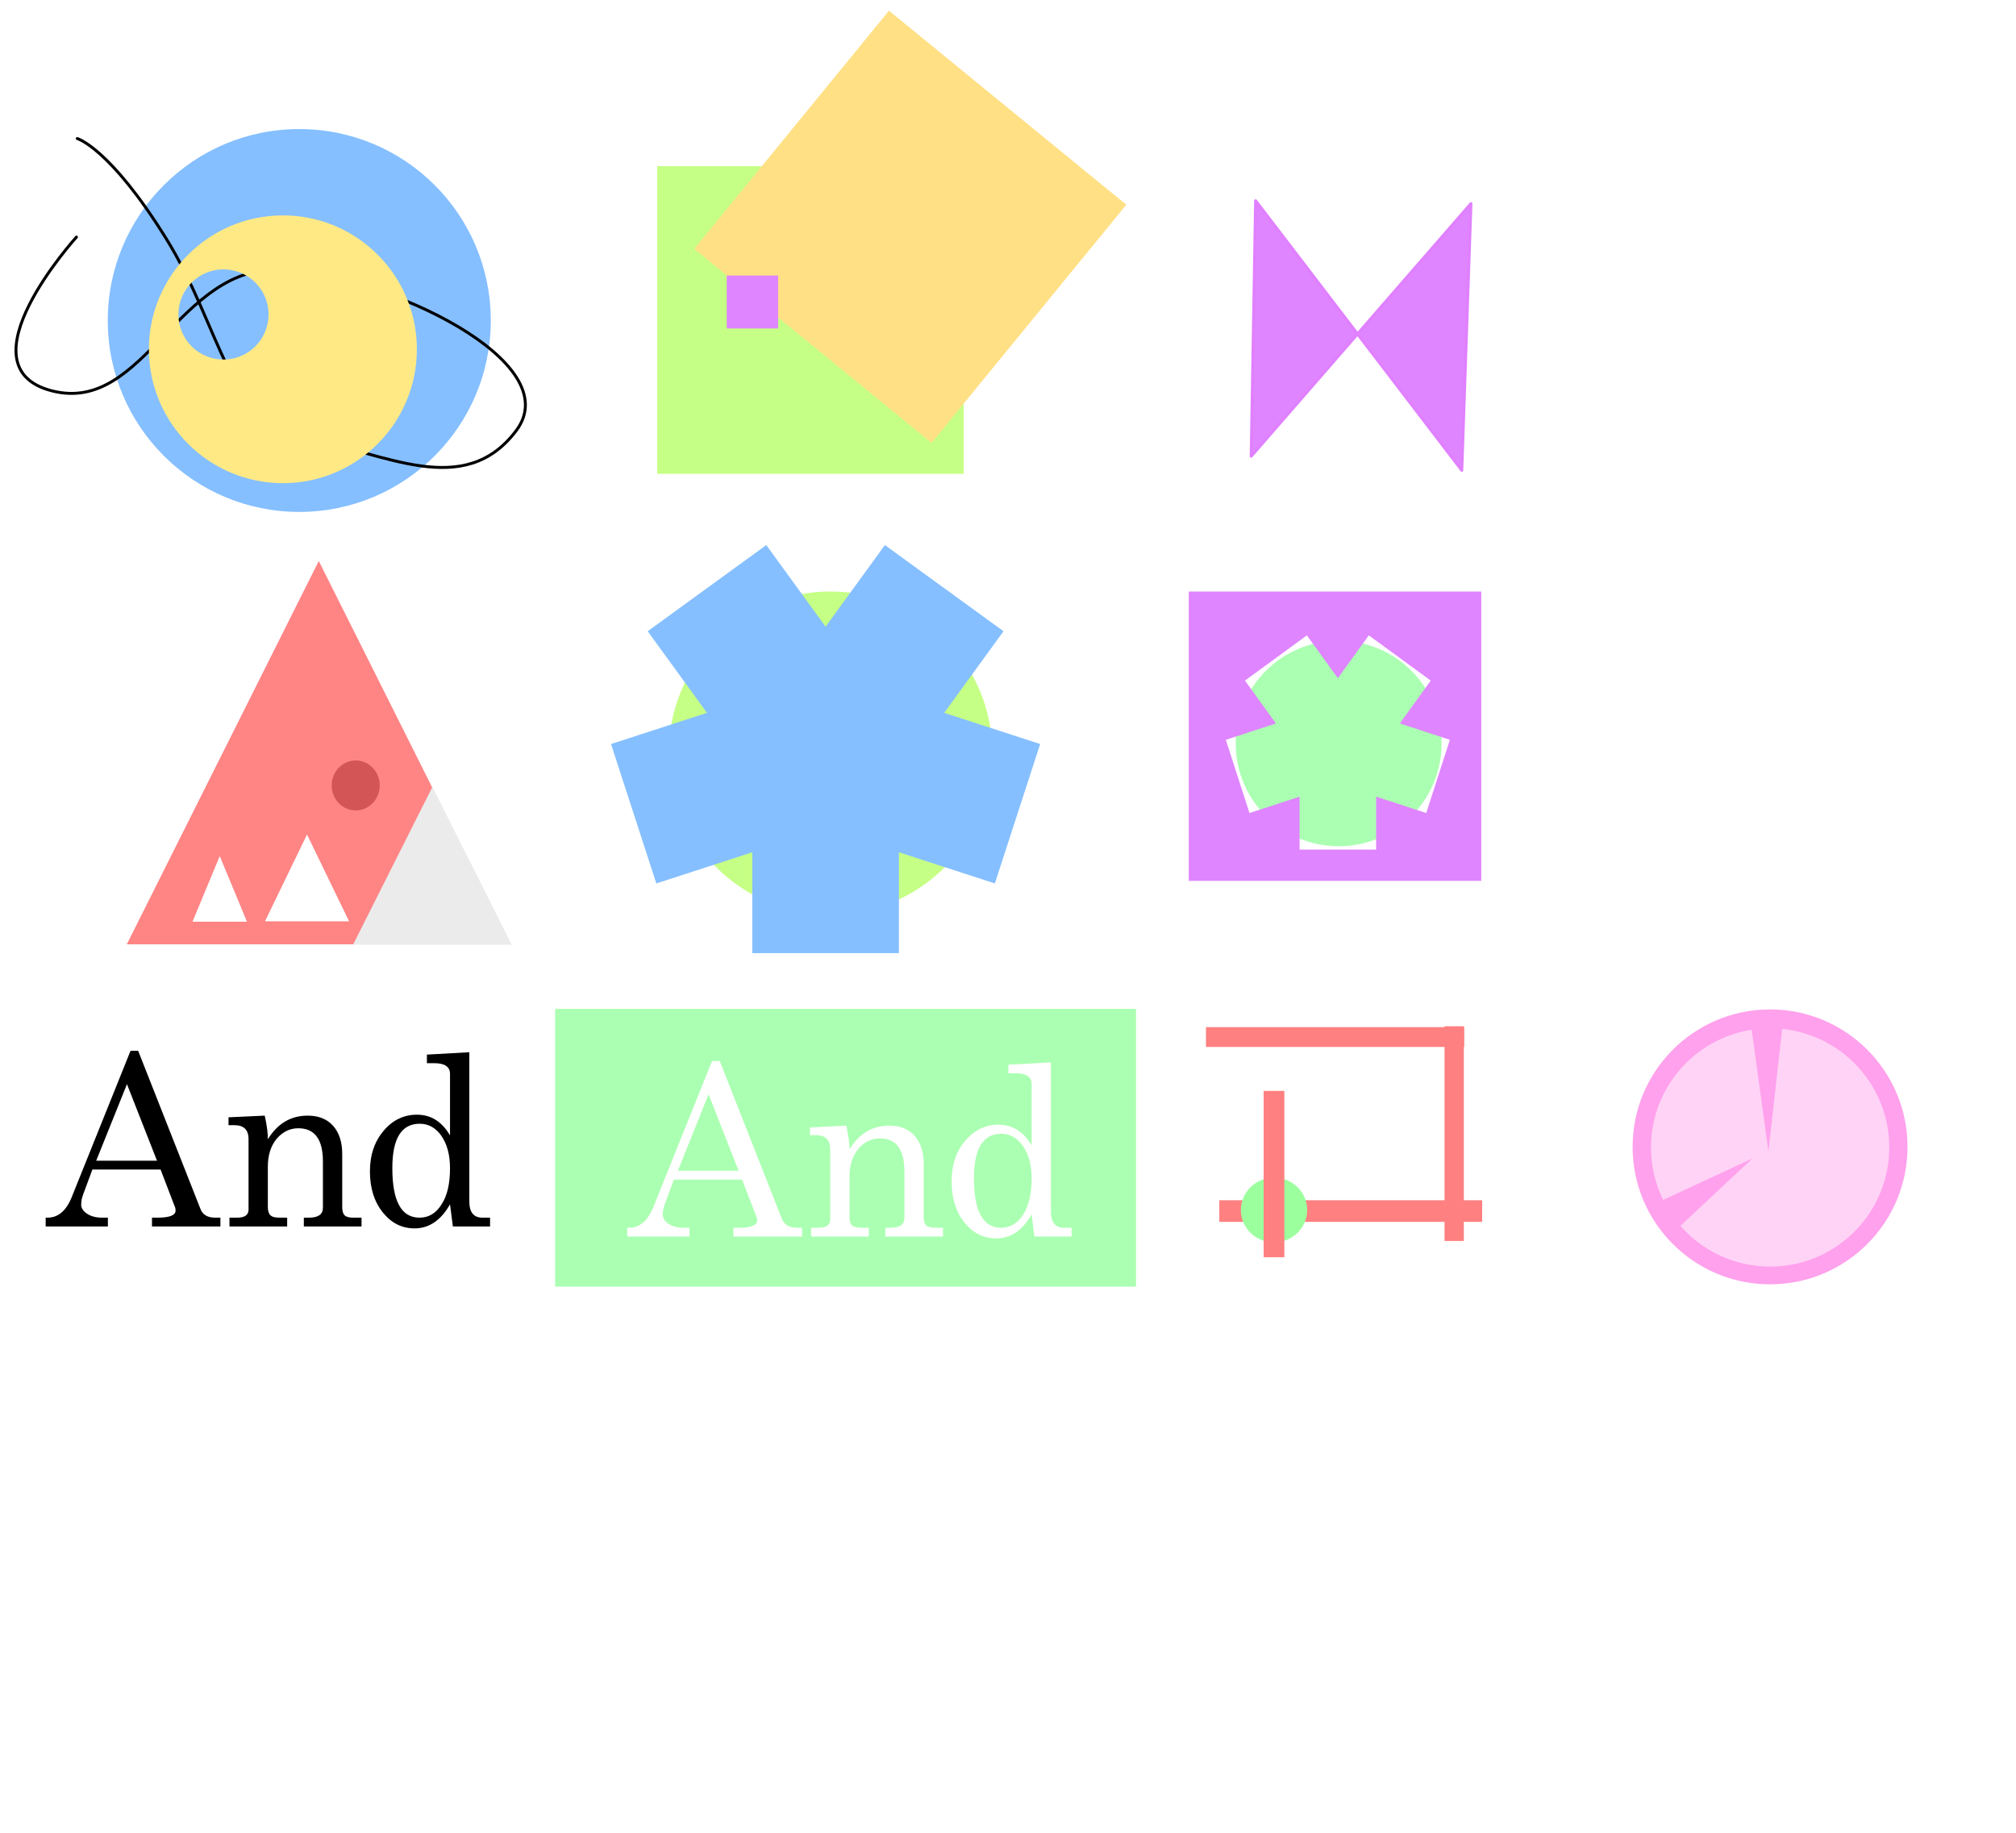
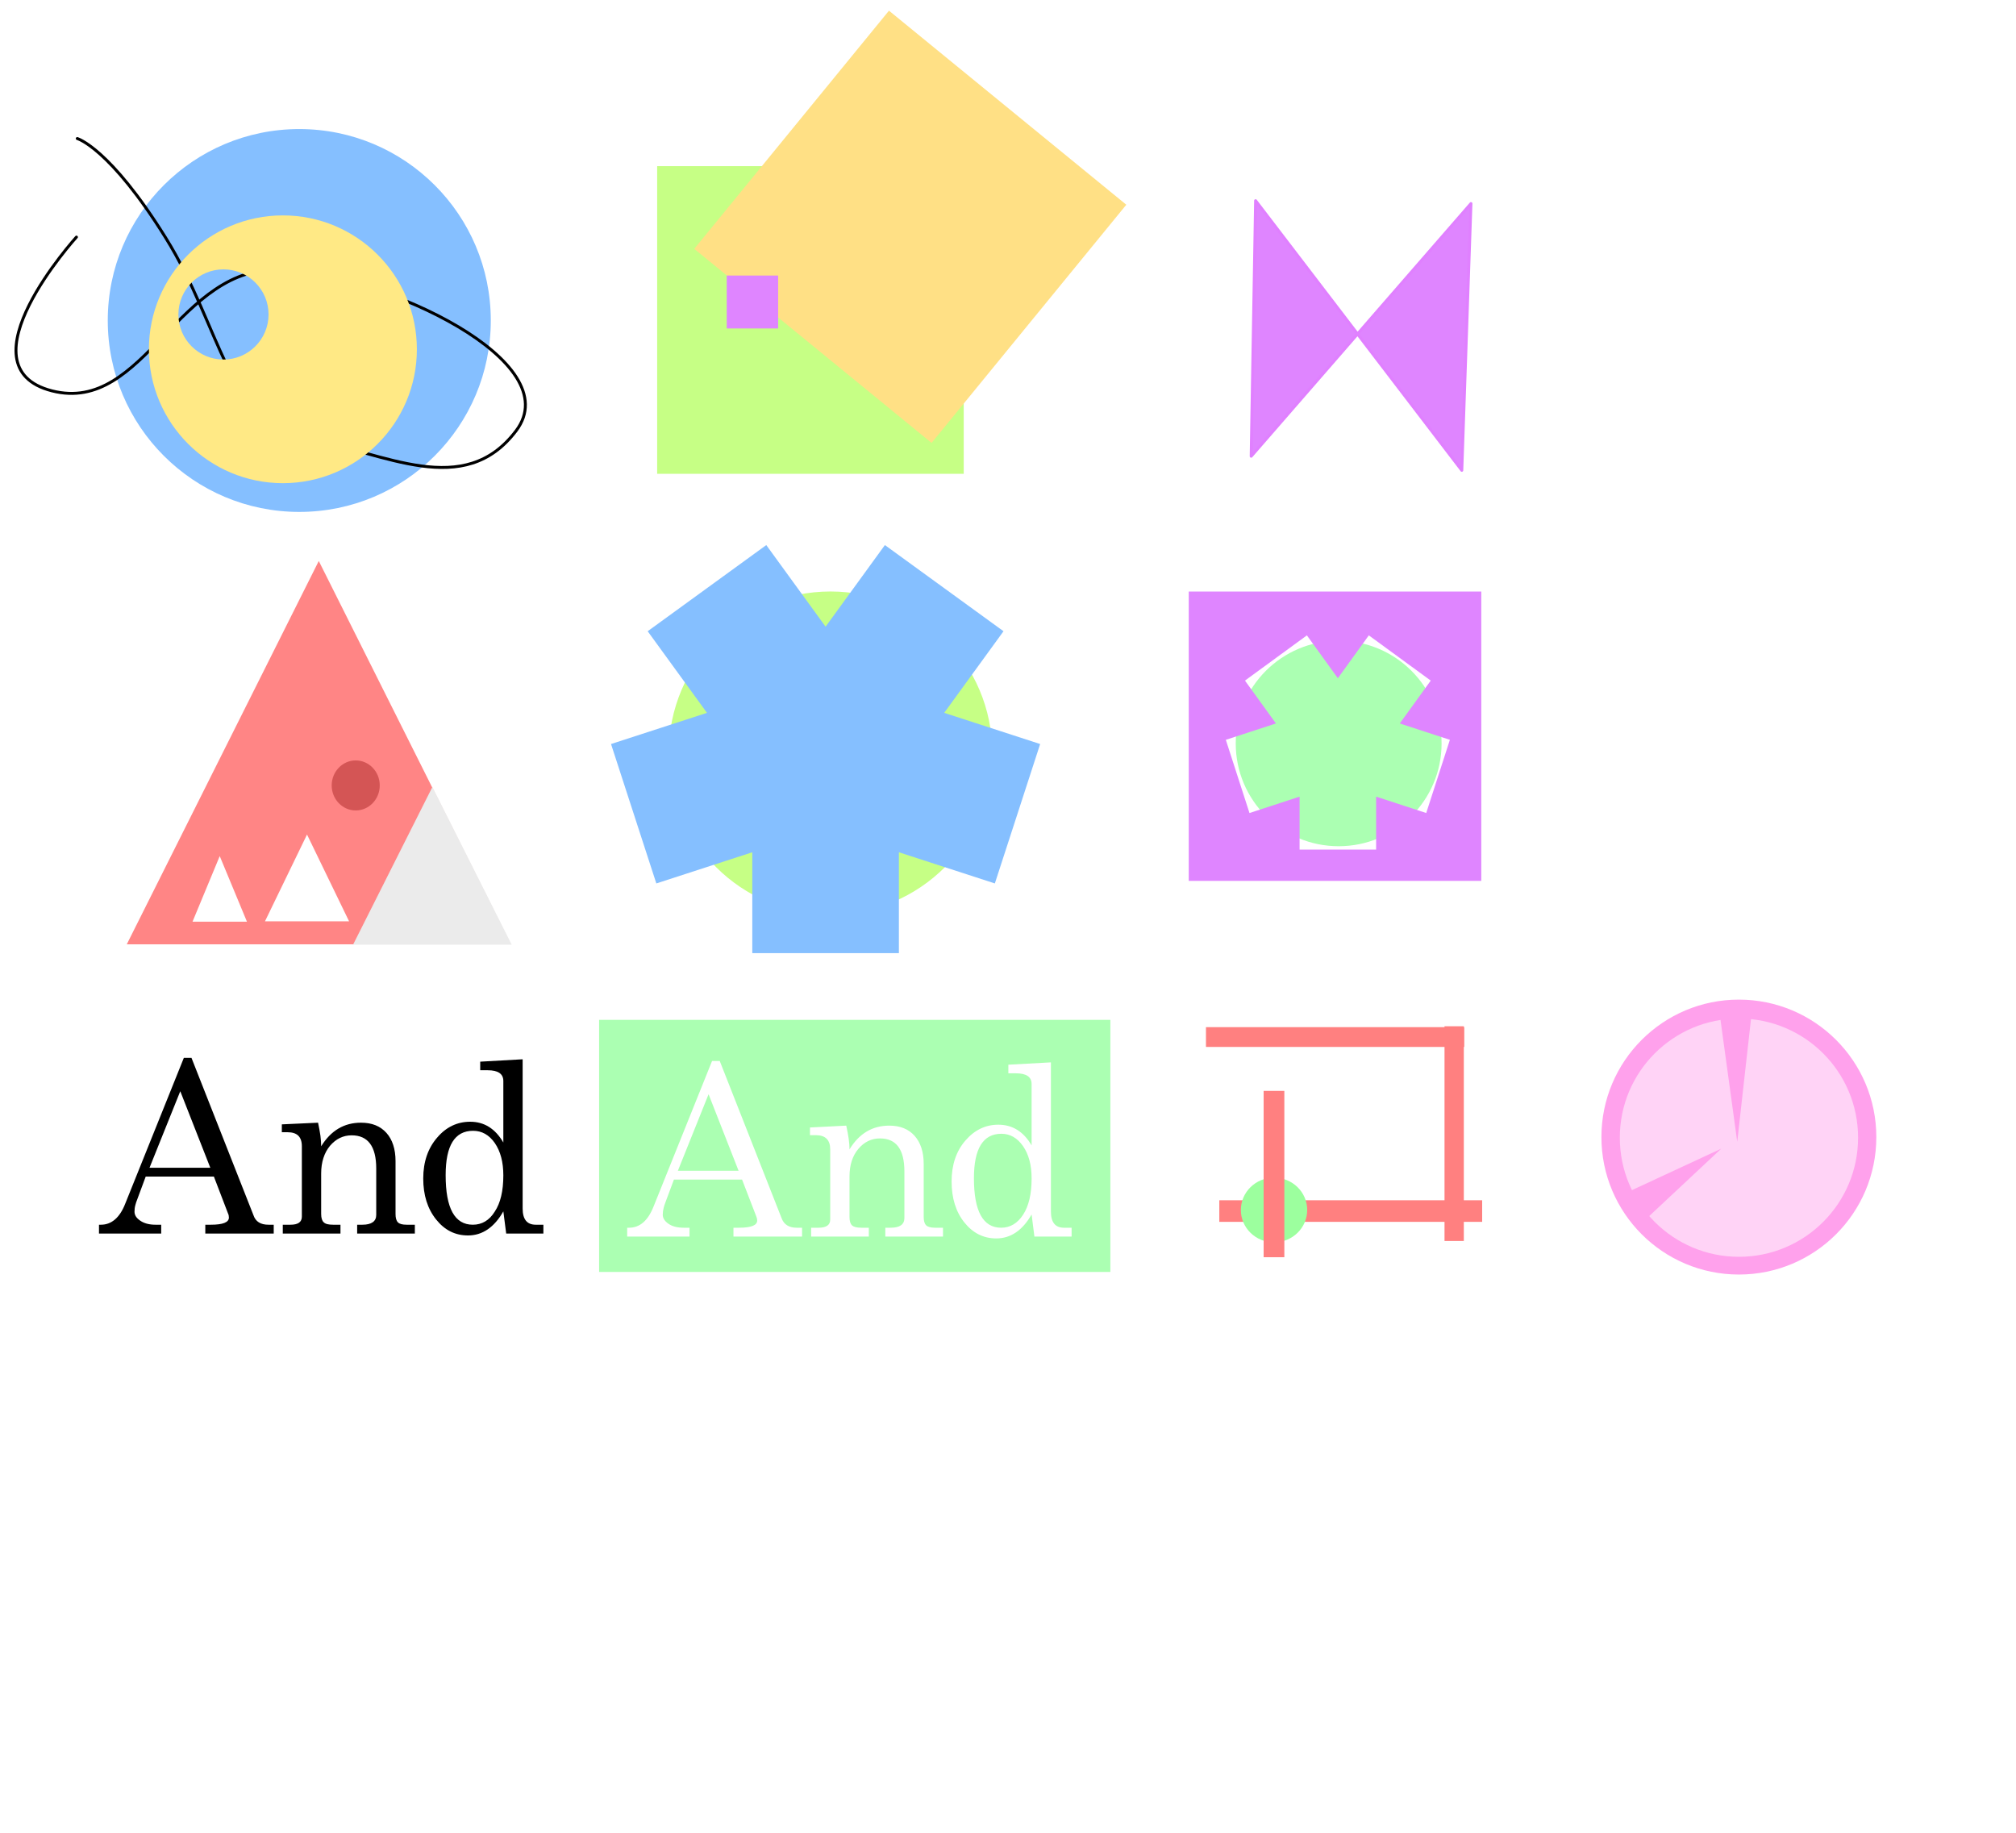
<svg xmlns="http://www.w3.org/2000/svg" width="100%" height="100%" viewBox="0 0 550 500" version="1.1" xml:space="preserve" style="fill-rule:evenodd;clip-rule:evenodd;stroke-linecap:round;stroke-linejoin:round;stroke-miterlimit:1.5;">
  <g transform="matrix(1,0,0,1,-93.7947,9.53435)">
    <g transform="matrix(0.800494,0,0,0.800494,78.2264,-34.1686)">
      <path d="M128.09,221.956L193.525,352.6L62.655,352.6L128.09,221.956ZM94.336,322.537L103.61,344.88L85.063,344.88L94.336,322.537ZM124.085,315.187L138.419,344.764L109.751,344.764L124.085,315.187Z" style="fill:rgb(255,133,133);" />
    </g>
    <g transform="matrix(0.800494,0,0,0.800494,81.6156,-27.9824)">
      <path d="M162.575,291.254L189.612,345.001L135.537,345.001L162.575,291.254Z" style="fill:rgb(235,235,235);" />
    </g>
    <g transform="matrix(0.800494,0,0,0.800494,88.312,-25.3315)">
      <ellipse cx="128.083" cy="287.412" rx="8.189" ry="8.523" style="fill:rgb(212,85,85);" />
    </g>
  </g>
  <g transform="matrix(0.800494,0,0,0.800494,-86.8539,-39.3268)">
    <ellipse cx="391.552" cy="305.749" rx="55.133" ry="55.042" style="fill:rgb(198,255,133);" />
  </g>
  <g transform="matrix(0.800494,0,0,0.800494,-141.915,-40.3461)">
    <path d="M478.867,236.162L519.291,265.527L499.079,293.341L531.782,303.966L516.342,351.479L483.638,340.854L483.638,375.235L433.672,375.235L433.672,340.854L400.969,351.479L385.528,303.966L418.232,293.341L398.02,265.527L438.443,236.162L458.655,263.977L478.867,236.162Z" style="fill:rgb(133,191,255);" />
  </g>
  <g transform="matrix(0.800494,0,0,0.800494,-118.362,-16.2064)">
    <ellipse cx="249.859" cy="129.469" rx="65.269" ry="65.239" style="fill:rgb(133,191,255);" />
  </g>
  <g transform="matrix(0.800494,0,0,0.800494,-89.3103,-10.8237)">
    <path d="M137.619,94.318C137.619,94.318 97.46,138.61 129.275,146.727C161.091,154.843 172.117,103.29 207.828,105.458C243.539,107.625 305.238,136.747 287.492,160.297C269.745,183.847 242.828,167.951 215.93,162.859C189.033,157.767 187.121,125.211 168.022,94.539C148.923,63.867 137.904,60.739 137.904,60.739" style="fill:none;stroke:black;stroke-width:1px;" />
  </g>
  <g transform="matrix(0.800494,0,0,0.800494,-15.5683,-24.6342)">
    <path d="M115.86,104.18C141.063,104.18 161.524,124.626 161.524,149.809C161.524,174.993 141.063,195.439 115.86,195.439C90.658,195.439 70.196,174.993 70.196,149.809C70.196,124.626 90.658,104.18 115.86,104.18ZM95.611,122.575C104.089,122.575 110.973,129.46 110.973,137.94C110.973,146.421 104.089,153.306 95.611,153.306C87.133,153.306 80.249,146.421 80.249,137.94C80.249,129.46 87.133,122.575 95.611,122.575Z" style="fill:rgb(255,233,133);" />
  </g>
  <g transform="matrix(0.800494,0,0,0.800494,-88.7491,-9.71219)">
    <rect x="334.835" y="68.755" width="104.482" height="104.85" style="fill:rgb(198,255,133);" />
  </g>
  <g transform="matrix(0.619715,0.506699,-0.506699,0.619715,69.8644,-209.358)">
    <rect x="334.835" y="68.755" width="104.482" height="104.85" style="fill:rgb(255,224,133);" />
  </g>
  <g transform="matrix(1,0,0,1,-93.7947,9.53435)">
    <g transform="matrix(0.800494,0,0,0.800494,3.14426,-26.5364)">
      <path d="M541.167,89.631L611.438,181.526L614.561,90.616L539.659,176.723L541.167,89.631Z" style="fill:rgb(223,133,255);stroke:rgb(224,128,255);stroke-width:1px;" />
    </g>
-     <g transform="matrix(0.761552,0,0,0.800281,281.897,-36.2891)">
+     <g transform="matrix(0.761552,0,0,0.800281,273.39,-38.9595)">
      <ellipse cx="387.104" cy="424.39" rx="49.242" ry="46.859" style="fill:rgb(255,161,236);" />
    </g>
-     <g transform="matrix(0.660012,0,0,0.693577,321.224,9.15732)">
+     <g transform="matrix(0.660012,0,0,0.693577,312.717,6.48687)">
      <ellipse cx="387.104" cy="424.39" rx="49.242" ry="46.859" style="fill:rgb(255,211,246);" />
    </g>
-     <g transform="matrix(1,0,0,0.687915,93.6775,80.4976)">
+     <g transform="matrix(1,0,0,0.687915,85.1702,77.8272)">
      <path d="M477.456,271.637L482.573,325.836L486.794,271.101L477.456,271.637Z" style="fill:rgb(255,161,236);" />
    </g>
-     <g transform="matrix(-0.546062,-0.837745,0.448814,-0.292548,689.161,806.101)">
+     <g transform="matrix(-0.546062,-0.837745,0.448814,-0.292548,680.654,803.431)">
      <path d="M477.456,271.637L482.573,325.836L486.794,271.101L477.456,271.637Z" style="fill:rgb(255,161,236);" />
    </g>
  </g>
  <g transform="matrix(0.800494,0,0,0.800494,-98.7301,-14.5029)">
    <rect x="371.018" y="112.027" width="17.515" height="18.031" style="fill:rgb(223,133,255);" />
  </g>
  <g transform="matrix(0.731415,0,0,0.748008,-48.8888,-0.750664)">
    <ellipse cx="566.16" cy="272.155" rx="38.39" ry="37.478" style="fill:rgb(171,255,178);" />
  </g>
  <g transform="matrix(0.800494,0,0,0.800494,-90.6504,-17.002)">
    <path d="M618.085,222.827L518.382,222.827L518.382,321.449L618.085,321.449L618.085,222.827ZM579.752,237.773L600.858,253.19L590.305,267.794L607.38,273.372L599.318,298.318L582.243,292.74L582.243,310.791L556.155,310.791L556.155,292.74L539.08,298.318L531.018,273.372L548.093,267.794L537.54,253.19L558.646,237.773L569.199,252.376L579.752,237.773Z" style="fill:rgb(223,133,255);" />
  </g>
  <g transform="matrix(2.70808,0,0,2.70808,-307.576,-624.895)">
-     <g transform="matrix(24.0148,0,0,24.0148,117.89,354.307)">
+     <g transform="matrix(24.0148,0,0,24.0148,123.261,355.018)">
      <path d="M0.122,-0.125L0.368,-0.737L0.4,-0.737L0.66,-0.077C0.669,-0.05 0.69,-0.037 0.723,-0.037L0.745,-0.037L0.745,-0L0.458,-0L0.458,-0.037L0.481,-0.037C0.532,-0.037 0.557,-0.047 0.557,-0.067C0.557,-0.073 0.556,-0.079 0.553,-0.085L0.494,-0.239L0.208,-0.239L0.175,-0.15C0.169,-0.135 0.166,-0.125 0.165,-0.121C0.162,-0.111 0.161,-0.101 0.161,-0.092C0.161,-0.077 0.169,-0.065 0.185,-0.054C0.201,-0.043 0.222,-0.037 0.249,-0.037L0.273,-0.037L0.273,-0L0.012,-0L0.012,-0.037L0.02,-0.037C0.064,-0.037 0.099,-0.066 0.122,-0.125ZM0.479,-0.276L0.353,-0.597L0.224,-0.276L0.479,-0.276Z" style="fill-rule:nonzero;" />
    </g>
-     <g transform="matrix(24.0148,0,0,24.0148,136.118,354.307)">
+     <g transform="matrix(24.0148,0,0,24.0148,141.489,355.018)">
      <path d="M0.02,-0.425L0.02,-0.458L0.172,-0.465C0.176,-0.445 0.18,-0.426 0.182,-0.41C0.184,-0.394 0.185,-0.38 0.185,-0.366C0.226,-0.432 0.281,-0.465 0.352,-0.465C0.398,-0.465 0.433,-0.451 0.459,-0.422C0.484,-0.394 0.497,-0.354 0.497,-0.304L0.497,-0.082C0.497,-0.066 0.5,-0.054 0.507,-0.047C0.514,-0.04 0.526,-0.037 0.544,-0.037L0.578,-0.037L0.578,-0L0.336,-0L0.336,-0.037L0.358,-0.037C0.396,-0.037 0.416,-0.051 0.416,-0.078L0.416,-0.273C0.416,-0.366 0.381,-0.412 0.313,-0.412C0.277,-0.412 0.247,-0.397 0.222,-0.368C0.198,-0.339 0.185,-0.3 0.185,-0.252L0.185,-0.082C0.185,-0.065 0.189,-0.053 0.196,-0.047C0.203,-0.04 0.216,-0.037 0.235,-0.037L0.266,-0.037L0.266,-0L0.024,-0L0.024,-0.037L0.056,-0.037C0.088,-0.037 0.104,-0.048 0.104,-0.071L0.104,-0.366C0.104,-0.406 0.084,-0.425 0.044,-0.425L0.02,-0.425Z" style="fill-rule:nonzero;" />
    </g>
-     <g transform="matrix(24.0148,0,0,24.0148,150.34,354.307)">
+     <g transform="matrix(24.0148,0,0,24.0148,155.711,355.018)">
      <path d="M0.369,-0L0.357,-0.093C0.319,-0.026 0.269,0.008 0.209,0.008C0.155,0.008 0.111,-0.014 0.075,-0.059C0.039,-0.104 0.021,-0.161 0.021,-0.231C0.021,-0.301 0.041,-0.358 0.079,-0.402C0.117,-0.447 0.164,-0.469 0.218,-0.469C0.277,-0.469 0.323,-0.44 0.357,-0.382L0.357,-0.64C0.357,-0.67 0.335,-0.685 0.291,-0.685L0.26,-0.685L0.26,-0.721L0.438,-0.731L0.438,-0.105C0.438,-0.06 0.456,-0.037 0.493,-0.037L0.525,-0.037L0.525,-0L0.369,-0ZM0.23,-0.431C0.153,-0.431 0.115,-0.369 0.115,-0.245C0.115,-0.106 0.153,-0.037 0.229,-0.037C0.267,-0.037 0.298,-0.055 0.321,-0.092C0.345,-0.128 0.357,-0.179 0.357,-0.244C0.357,-0.3 0.345,-0.345 0.321,-0.38C0.297,-0.414 0.267,-0.431 0.23,-0.431Z" style="fill-rule:nonzero;" />
    </g>
  </g>
  <g transform="matrix(0.800494,0,0,0.800494,-243.41,-2.19772)">
-     <path d="M691.242,346.575L493.268,346.575L493.268,441.229L691.242,441.229L691.242,346.575ZM656.61,424.169L655.659,416.639C652.541,422.082 648.525,424.803 643.611,424.803C639.278,424.803 635.659,422.993 632.752,419.374C629.846,415.754 628.393,411.091 628.393,405.384C628.393,399.73 629.952,395.093 633.069,391.474C636.187,387.854 639.939,386.044 644.324,386.044C649.133,386.044 652.911,388.396 655.659,393.099L655.659,372.174C655.659,369.743 653.862,368.528 650.269,368.528L647.733,368.528L647.733,365.595L662.237,364.802L662.237,415.609C662.237,419.307 663.717,421.157 666.676,421.157L669.292,421.157L669.292,424.169L656.61,424.169ZM526.781,414.023L546.754,364.327L549.37,364.327L570.453,417.907C571.246,420.074 572.963,421.157 575.605,421.157L577.428,421.157L577.428,424.169L554.046,424.169L554.046,421.157L555.949,421.157C560.07,421.157 562.131,420.338 562.131,418.7C562.131,418.224 562.025,417.749 561.814,417.273L556.979,404.75L533.755,404.75L531.061,411.963C530.585,413.231 530.321,414.023 530.268,414.34C530.057,415.133 529.951,415.926 529.951,416.718C529.951,417.881 530.598,418.911 531.893,419.809C533.187,420.708 534.918,421.157 537.084,421.157L539.066,421.157L539.066,424.169L517.824,424.169L517.824,421.157L518.458,421.157C522.104,421.157 524.878,418.779 526.781,414.023ZM580.123,389.611L580.123,386.995L592.488,386.361C592.858,388.052 593.135,389.545 593.32,390.84C593.505,392.134 593.597,393.336 593.597,394.446C596.874,389.056 601.391,386.361 607.151,386.361C610.85,386.361 613.73,387.524 615.791,389.849C617.851,392.174 618.882,395.371 618.882,399.439L618.882,417.511C618.882,418.832 619.159,419.77 619.714,420.325C620.269,420.879 621.286,421.157 622.765,421.157L625.46,421.157L625.46,424.169L605.804,424.169L605.804,421.157L607.627,421.157C610.744,421.157 612.303,420.047 612.303,417.828L612.303,401.976C612.303,394.472 609.529,390.721 603.981,390.721C601.074,390.721 598.617,391.91 596.609,394.287C594.601,396.665 593.597,399.809 593.597,403.719L593.597,417.511C593.597,418.885 593.888,419.836 594.469,420.364C595.051,420.893 596.107,421.157 597.64,421.157L600.176,421.157L600.176,424.169L580.519,424.169L580.519,421.157L583.056,421.157C585.698,421.157 587.019,420.232 587.019,418.383L587.019,394.446C587.019,391.223 585.381,389.611 582.105,389.611L580.123,389.611ZM645.355,389.135C639.12,389.135 636.002,394.182 636.002,404.274C636.002,415.529 639.093,421.157 645.276,421.157C648.34,421.157 650.837,419.677 652.766,416.718C654.694,413.759 655.659,409.638 655.659,404.354C655.659,399.809 654.681,396.137 652.726,393.336C650.771,390.536 648.314,389.135 645.355,389.135ZM555.79,401.738L545.565,375.661L535.103,401.738L555.79,401.738Z" style="fill:rgb(171,255,178);" />
+     <path d="M682.497,350.323L508.259,350.323L508.259,436.232L682.497,436.232L682.497,350.323ZM656.61,424.169L655.659,416.639C652.541,422.082 648.525,424.803 643.611,424.803C639.278,424.803 635.659,422.993 632.752,419.374C629.846,415.754 628.393,411.091 628.393,405.384C628.393,399.73 629.952,395.093 633.069,391.474C636.187,387.854 639.939,386.044 644.324,386.044C649.133,386.044 652.911,388.396 655.659,393.099L655.659,372.174C655.659,369.743 653.862,368.528 650.269,368.528L647.733,368.528L647.733,365.595L662.237,364.802L662.237,415.609C662.237,419.307 663.717,421.157 666.676,421.157L669.292,421.157L669.292,424.169L656.61,424.169ZM526.781,414.023L546.754,364.327L549.37,364.327L570.453,417.907C571.246,420.074 572.963,421.157 575.605,421.157L577.428,421.157L577.428,424.169L554.046,424.169L554.046,421.157L555.949,421.157C560.07,421.157 562.131,420.338 562.131,418.7C562.131,418.224 562.025,417.749 561.814,417.273L556.979,404.75L533.755,404.75L531.061,411.963C530.585,413.231 530.321,414.023 530.268,414.34C530.057,415.133 529.951,415.926 529.951,416.718C529.951,417.881 530.598,418.911 531.893,419.809C533.187,420.708 534.918,421.157 537.084,421.157L539.066,421.157L539.066,424.169L517.824,424.169L517.824,421.157L518.458,421.157C522.104,421.157 524.878,418.779 526.781,414.023ZM580.123,389.611L580.123,386.995L592.488,386.361C592.858,388.052 593.135,389.545 593.32,390.84C593.505,392.134 593.597,393.336 593.597,394.446C596.874,389.056 601.391,386.361 607.151,386.361C610.85,386.361 613.73,387.524 615.791,389.849C617.851,392.174 618.882,395.371 618.882,399.439L618.882,417.511C618.882,418.832 619.159,419.77 619.714,420.325C620.269,420.879 621.286,421.157 622.765,421.157L625.46,421.157L625.46,424.169L605.804,424.169L605.804,421.157L607.627,421.157C610.744,421.157 612.303,420.047 612.303,417.828L612.303,401.976C612.303,394.472 609.529,390.721 603.981,390.721C601.074,390.721 598.617,391.91 596.609,394.287C594.601,396.665 593.597,399.809 593.597,403.719L593.597,417.511C593.597,418.885 593.888,419.836 594.469,420.364C595.051,420.893 596.107,421.157 597.64,421.157L600.176,421.157L600.176,424.169L580.519,424.169L580.519,421.157L583.056,421.157C585.698,421.157 587.019,420.232 587.019,418.383L587.019,394.446C587.019,391.223 585.381,389.611 582.105,389.611L580.123,389.611ZM645.355,389.135C639.12,389.135 636.002,394.182 636.002,404.274C636.002,415.529 639.093,421.157 645.276,421.157C648.34,421.157 650.837,419.677 652.766,416.718C654.694,413.759 655.659,409.638 655.659,404.354C655.659,399.809 654.681,396.137 652.726,393.336C650.771,390.536 648.314,389.135 645.355,389.135ZM555.79,401.738L545.565,375.661L535.103,401.738L555.79,401.738Z" style="fill:rgb(171,255,178);" />
  </g>
  <g transform="matrix(0.800494,0,0,0.800494,-15.5683,-24.6342)">
    <rect x="430.457" y="380.828" width="88.013" height="6.742" style="fill:rgb(255,128,128);" />
  </g>
  <g transform="matrix(0.800494,0,0,0.800494,-14.812,-26.3999)">
    <rect x="510.813" y="382.73" width="6.578" height="73.178" style="fill:rgb(255,128,128);" />
  </g>
  <g transform="matrix(0.800494,0,0,0.800494,-15.5683,-24.6342)">
    <rect x="435.004" y="439.826" width="89.582" height="7.357" style="fill:rgb(255,128,128);" />
  </g>
  <g transform="matrix(0.800494,0,0,0.800494,-37.8479,-3.10316)">
    <ellipse cx="481.486" cy="416.244" rx="11.306" ry="11.028" style="fill:rgb(156,255,158);" />
  </g>
  <g transform="matrix(0.800494,0,0,0.800494,-13.645,-24.2198)">
    <rect x="447.708" y="402.035" width="7.055" height="56.685" style="fill:rgb(255,128,128);" />
  </g>
</svg>
